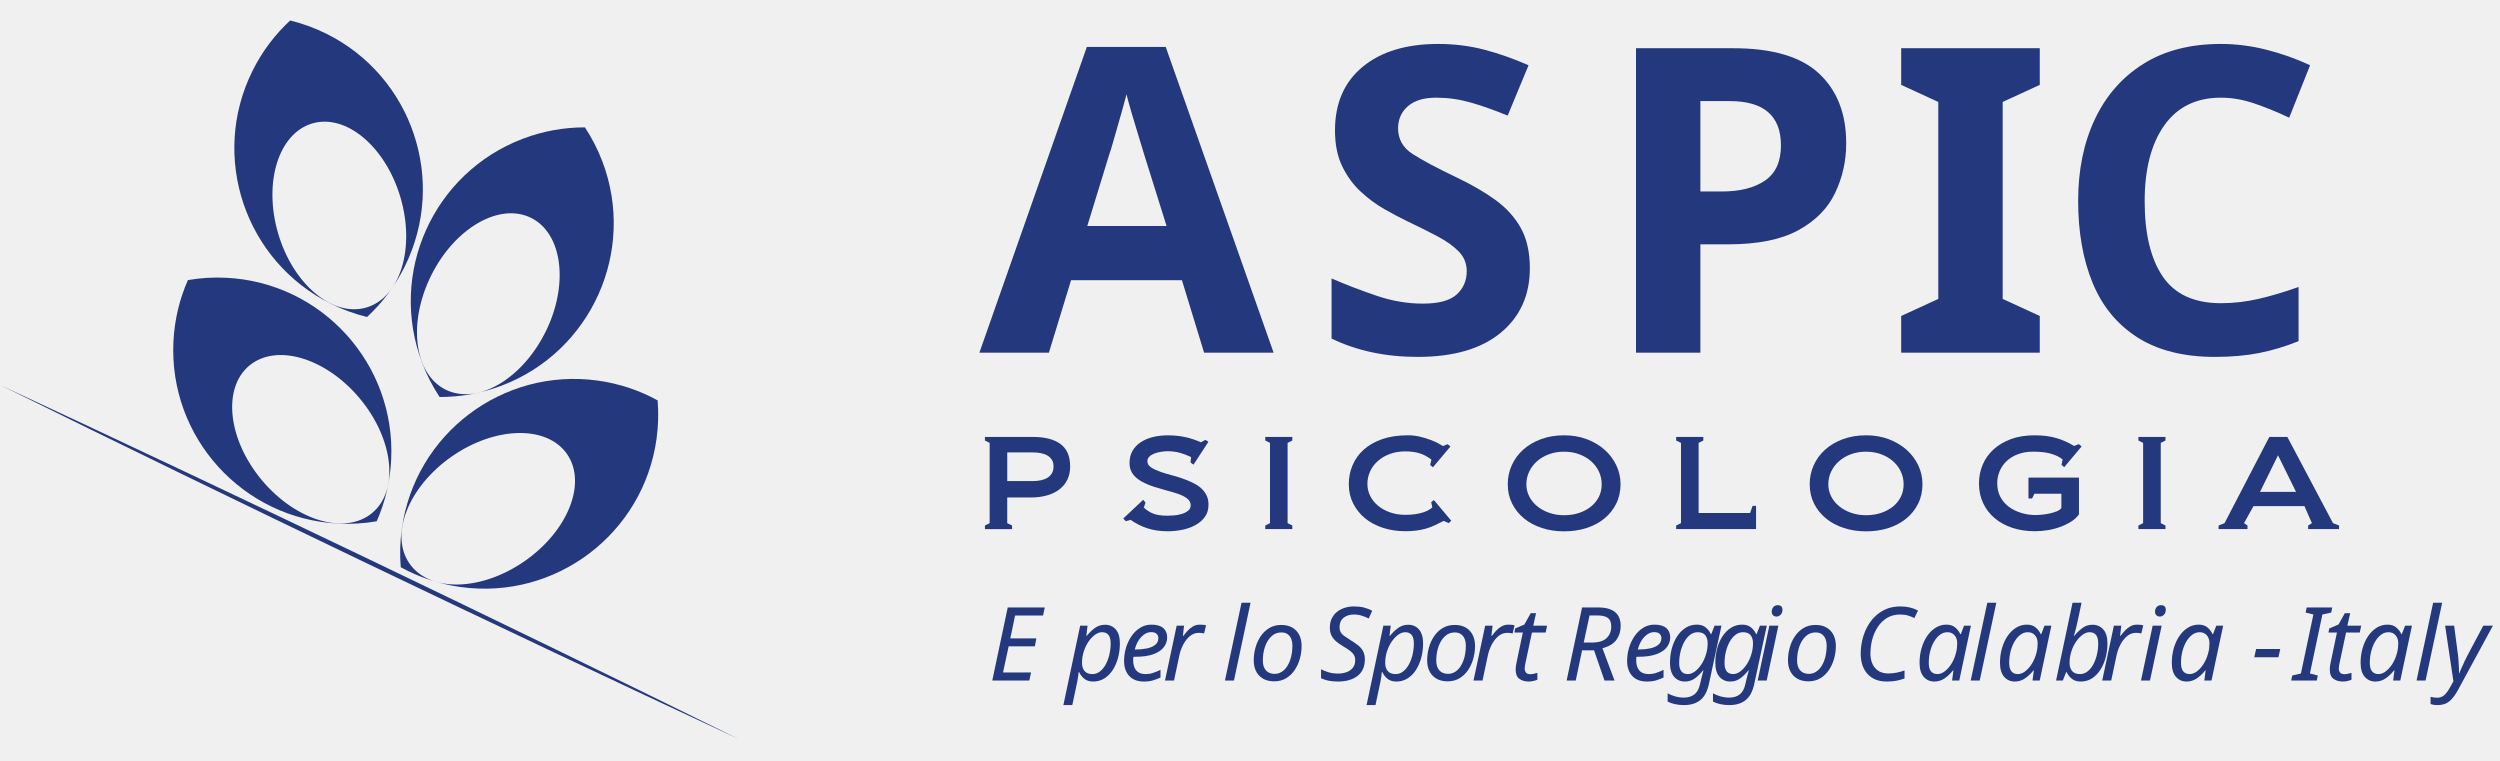
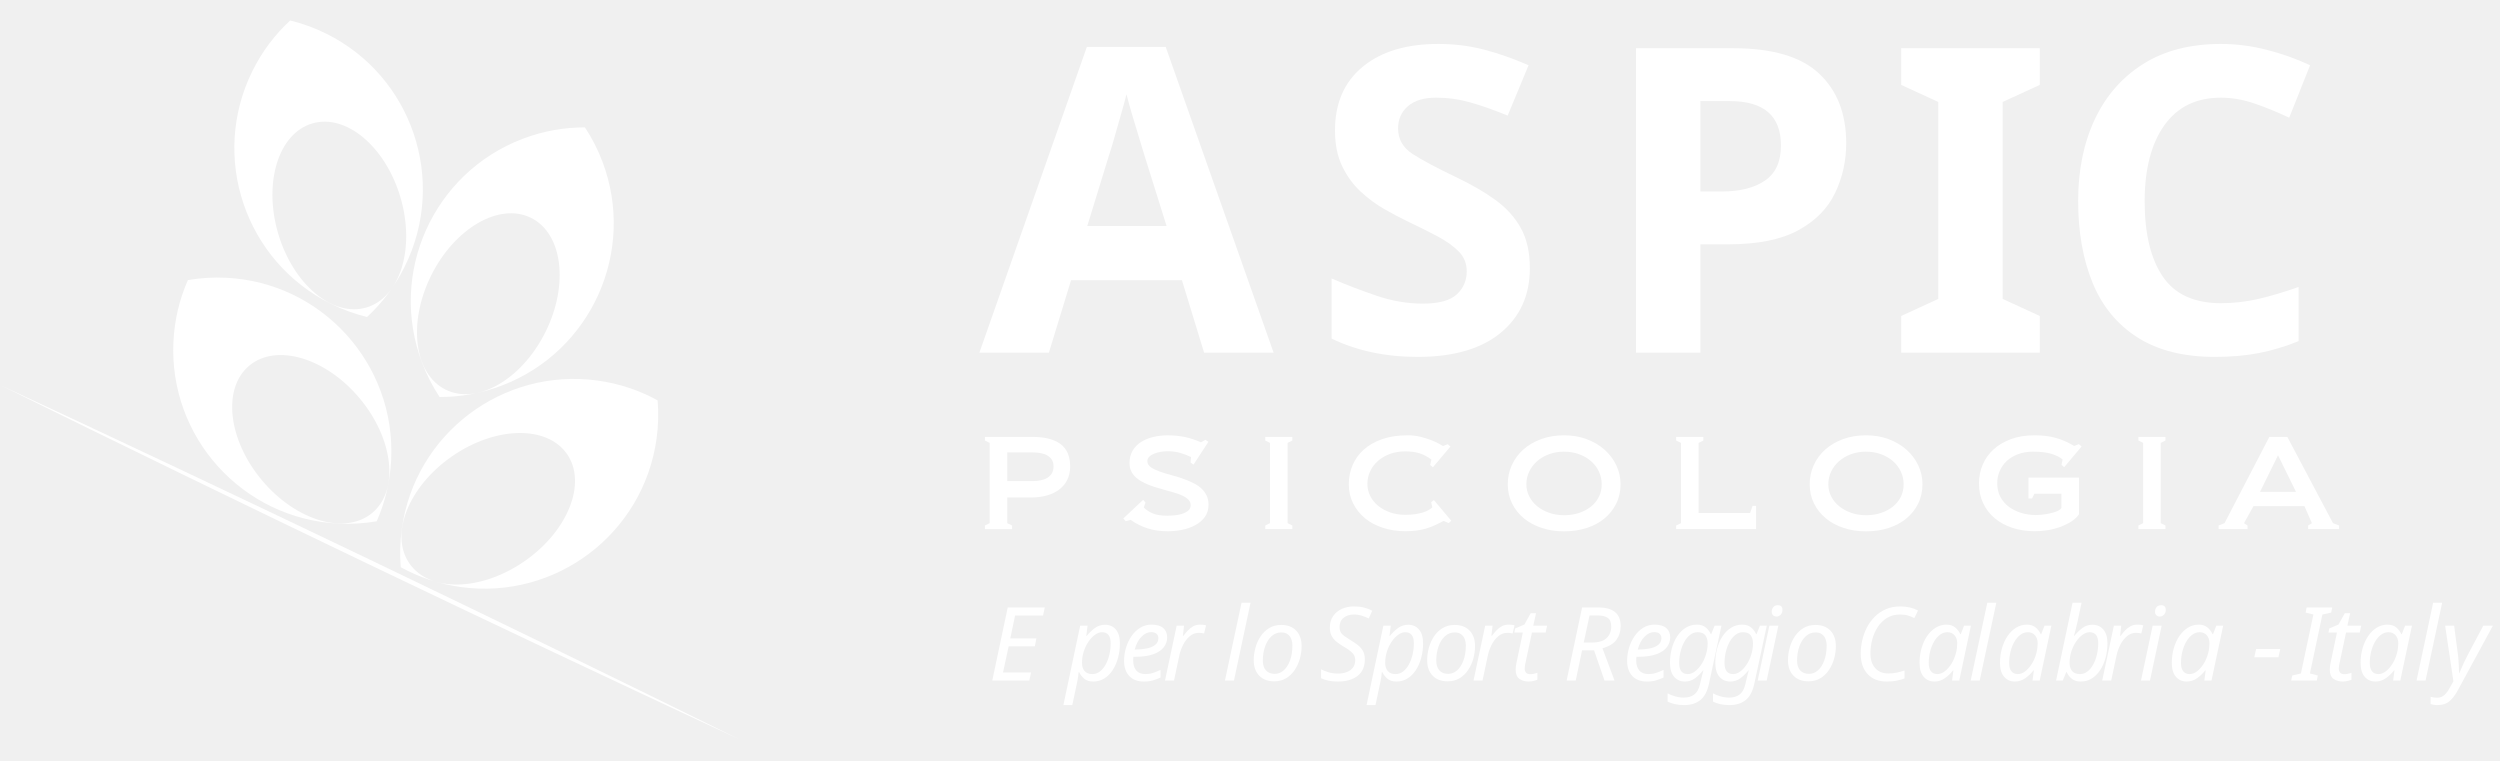
<svg xmlns="http://www.w3.org/2000/svg" id="TAV1" viewBox="0 0 1643.85 500">
  <defs>
    <style>
      .cls-1 {
        letter-spacing: 0em;
      }

      .cls-2 {
        letter-spacing: 0em;
      }

      .cls-3 {
        letter-spacing: 0em;
      }

      .cls-4 {
        font-family: KeplerStd-MediumIt, 'Kepler Std';
        font-size: 67.29px;
        font-style: italic;
        font-weight: 500;
      }

      .cls-4, .cls-5, .cls-6 {
-         fill: #24387d;
+         fill: #fff;
      }

      .cls-7 {
        letter-spacing: 0em;
      }

      .cls-8 {
        letter-spacing: .02em;
      }

      .cls-9 {
        letter-spacing: 0em;
      }

      .cls-10 {
        fill: none;
      }

      .cls-11 {
        letter-spacing: 0em;
      }

      .cls-12 {
        letter-spacing: 0em;
      }

      .cls-13 {
        letter-spacing: 0em;
      }

      .cls-14 {
        letter-spacing: -.02em;
      }

      .cls-15 {
        letter-spacing: 0em;
      }

      .cls-16 {
        letter-spacing: .01em;
      }

      .cls-17 {
        letter-spacing: 0em;
      }

      .cls-18 {
        letter-spacing: 0em;
      }

      .cls-19 {
        letter-spacing: 0em;
      }

      .cls-20 {
        letter-spacing: 0em;
      }

      .cls-21 {
        letter-spacing: 0em;
      }

      .cls-6 {
        font-family: BenguiatProITC-Bold, 'Benguiat Pro ITC';
        font-size: 280.36px;
        font-weight: 700;
      }

      .cls-22 {
        letter-spacing: 0em;
      }

      .cls-23 {
        letter-spacing: 0em;
      }
    </style>
  </defs>
  <g>
    <path class="cls-5" d="M384.61,83.76c-13.59-.04-27.39,2.37-40.84,7.48-58.98,22.42-88.61,88.42-66.18,147.41,3.05,8.03,6.92,15.52,11.46,22.39,13.57.05,27.39-2.37,40.84-7.48,58.98-22.42,88.61-88.42,66.19-147.4-3.06-8.04-6.92-15.52-11.47-22.41ZM358.61,218.42c-15.55,31.18-44.95,48.07-65.67,37.75-20.71-10.33-24.91-43.98-9.37-75.16,15.54-31.16,44.95-48.07,65.67-37.73,20.73,10.33,24.92,43.98,9.38,75.14Z" />
    <path class="cls-10" d="M358.61,218.42c-15.55,31.18-44.95,48.07-65.67,37.75-20.71-10.33-24.91-43.98-9.37-75.16,15.54-31.16,44.95-48.07,65.67-37.73,20.73,10.33,24.92,43.98,9.38,75.14Z" />
    <path class="cls-5" d="M432.41,263.27c-11.9-6.55-25.17-11.07-39.42-13.03-62.5-8.62-120.17,35.06-128.79,97.58-1.17,8.51-1.38,16.93-.69,25.15,11.89,6.55,25.17,11.07,39.42,13.03,62.5,8.62,120.17-35.06,128.79-97.57,1.18-8.52,1.38-16.93.69-25.16ZM344.99,368.95c-28.61,19.9-62.5,20.61-75.73,1.61-13.22-19-.75-50.54,27.84-70.44,28.59-19.89,62.5-20.61,75.72-1.6,13.23,19,.76,50.54-27.83,70.43Z" />
    <path class="cls-5" d="M123.55,184.17c-5.48,12.43-8.81,26.04-9.51,40.42-3.08,63.02,45.51,116.61,108.55,119.7,8.58.42,16.99-.12,25.11-1.53,5.48-12.42,8.81-26.04,9.51-40.42,3.08-63.02-45.51-116.61-108.53-119.7-8.59-.42-16.99.12-25.12,1.53ZM236.51,261.94c22.34,26.74,26.04,60.44,8.27,75.3-17.77,14.84-50.28,5.2-72.62-21.53-22.33-26.73-26.04-60.44-8.26-75.28,17.77-14.85,50.28-5.21,72.61,21.51Z" />
    <path class="cls-10" d="M344.99,368.95c-28.61,19.9-62.5,20.61-75.73,1.61-13.22-19-.75-50.54,27.84-70.44,28.59-19.89,62.5-20.61,75.72-1.6,13.23,19,.76,50.54-27.83,70.43Z" />
    <path class="cls-5" d="M190.81,13.47c-9.99,9.21-18.47,20.36-24.85,33.26-27.98,56.55-4.82,125.09,51.74,153.08,7.7,3.81,15.63,6.67,23.63,8.62,9.98-9.2,18.47-20.36,24.85-33.26,27.98-56.55,4.82-125.09-51.73-153.07-7.71-3.81-15.62-6.67-23.64-8.63ZM263.34,129.87c9.81,33.44-.25,65.81-22.47,72.34-22.21,6.51-48.18-15.3-57.99-48.73-9.8-33.42.25-65.81,22.48-72.32,22.22-6.53,48.18,15.29,57.98,48.71Z" />
    <path class="cls-10" d="M263.34,129.87c9.81,33.44-.25,65.81-22.47,72.34-22.21,6.51-48.18-15.3-57.99-48.73-9.8-33.42.25-65.81,22.48-72.32,22.22-6.53,48.18,15.29,57.98,48.71Z" />
    <path class="cls-5" d="M485.72,485.95C324.2,410.75,159.78,331.96,0,253.12c161.53,75.18,325.93,154,485.72,232.82h0Z" />
  </g>
  <g>
    <text class="cls-6" transform="translate(643.99 231.88)">
      <tspan x="0" y="0">A</tspan>
      <tspan class="cls-13" x="218.68" y="0">S</tspan>
      <tspan class="cls-8" x="406.51" y="0">P</tspan>
      <tspan class="cls-1" x="597.15" y="0">IC</tspan>
    </text>
    <g>
      <path class="cls-5" d="M647.63,347.9v-2.36l3.1-1.55v-52.78l-3.1-1.55v-2.37h31.41c7.99,0,14.1,1.57,18.31,4.7,4.21,3.13,6.32,8.04,6.32,14.73,0,3.32-.64,6.25-1.91,8.81-1.28,2.55-3.06,4.69-5.35,6.4-2.29,1.71-5.01,3-8.16,3.88-3.16.87-6.61,1.31-10.36,1.31h-15.59v16.88l3.18,1.55v2.36h-17.86ZM678.96,316.33c1.96,0,3.78-.17,5.47-.53,1.69-.36,3.14-.92,4.36-1.68,1.22-.77,2.19-1.76,2.9-2.98.7-1.23,1.05-2.7,1.05-4.44s-.35-3.12-1.05-4.28c-.71-1.17-1.68-2.13-2.9-2.86-1.22-.73-2.67-1.26-4.36-1.59-1.69-.33-3.5-.49-5.47-.49h-16.65v18.85h16.65Z" />
      <path class="cls-5" d="M751.67,328.65l1.55,1.8-1.14,3.27c.92.86,1.88,1.63,2.86,2.27.98.66,2.05,1.21,3.22,1.68,1.17.46,2.52.82,4.03,1.06,1.52.24,3.38.37,5.55.37,1.2,0,2.65-.07,4.37-.21,1.71-.13,3.39-.46,5.02-.97,1.63-.52,3-1.23,4.12-2.12,1.12-.9,1.67-2.11,1.67-3.63,0-1.36-.48-2.54-1.43-3.54-.96-1.01-2.22-1.89-3.8-2.65-1.57-.76-3.41-1.44-5.5-2.04-2.09-.59-4.26-1.2-6.49-1.83-2.23-.63-4.49-1.3-6.77-2-2.28-.71-4.4-1.56-6.36-2.53-1.41-.65-2.73-1.41-3.96-2.28-1.22-.87-2.27-1.83-3.14-2.86-.87-1.03-1.55-2.2-2.04-3.51-.49-1.31-.73-2.78-.73-4.4,0-3.16.69-5.9,2.08-8.25,1.39-2.33,3.25-4.24,5.59-5.7,2.34-1.47,5-2.56,7.99-3.27,2.99-.7,6.12-1.06,9.38-1.06,2.18,0,4.21.09,6.08.29,1.88.19,3.7.47,5.47.85,1.77.39,3.49.86,5.18,1.43,1.69.57,3.42,1.24,5.22,2l2.94-1.63,1.95,1.31-9.79,15.01-1.96-1.39.33-3.58c-2.18-1.09-4.55-2-7.1-2.73-2.55-.74-5.3-1.11-8.24-1.11-1.36,0-2.83.13-4.4.37-1.58.25-3.03.63-4.36,1.14-1.34.51-2.44,1.19-3.31,2.04-.87.85-1.31,1.83-1.31,2.98,0,1.63.79,2.98,2.36,4.04,1.58,1.07,3.59,2.03,6.04,2.89,2.45.88,5.19,1.71,8.24,2.49,3.04.79,6.01,1.75,8.89,2.9,1.96.76,3.83,1.62,5.63,2.57,1.79.95,3.36,2.08,4.69,3.39,1.34,1.3,2.39,2.8,3.18,4.49.79,1.68,1.18,3.62,1.18,5.8,0,3.2-.8,5.91-2.41,8.11-1.6,2.21-3.71,4.01-6.32,5.43-2.61,1.41-5.5,2.43-8.69,3.05-3.18.63-6.29.94-9.34.94-4.94,0-9.39-.64-13.34-1.92-3.95-1.27-7.65-3.14-11.14-5.59l-3.18.89-1.63-1.79,13.05-12.24Z" />
      <path class="cls-5" d="M831.97,347.9v-2.36l3.1-1.55v-52.78l-3.1-1.55v-2.37h17.78v2.37l-3.1,1.55v52.78l3.1,1.55v2.36h-17.78Z" />
      <path class="cls-5" d="M899.13,318.25c0,2.82.62,5.47,1.87,7.93,1.25,2.48,2.99,4.62,5.22,6.44,2.23,1.81,4.85,3.25,7.87,4.31,3.02,1.05,6.32,1.59,9.91,1.59,2.5,0,4.7-.14,6.61-.44,1.9-.3,3.56-.67,4.98-1.1,1.41-.43,2.62-.94,3.63-1.52,1.01-.57,1.86-1.18,2.58-1.83l-.74-3.43,1.79-1.39,11.42,13.62-1.71,1.55-3.27-1.47c-2.12,1.09-4.12,2.07-5.99,2.94-1.88.86-3.81,1.59-5.79,2.16-1.99.57-4.08,1-6.28,1.27-2.2.27-4.61.41-7.22.41-5.22,0-10.11-.74-14.64-2.21-4.54-1.47-8.46-3.54-11.75-6.24-3.29-2.69-5.9-5.94-7.83-9.75-1.93-3.8-2.9-8.02-2.9-12.64s.82-8.65,2.49-12.57c1.66-3.91,4.1-7.32,7.34-10.23,3.24-2.91,7.28-5.21,12.11-6.9,4.84-1.68,10.47-2.53,16.89-2.53,2.83,0,5.53.32,8.11.95,2.59.63,4.91,1.35,6.98,2.14,2.07.79,3.79,1.57,5.18,2.34,1.39.77,2.32,1.32,2.82,1.65l3.09-1.24,1.8,1.56-11.51,13.65-1.79-1.55.82-3.51c-1.36-1.03-2.69-1.89-4-2.57-1.3-.69-2.64-1.23-4-1.64-1.36-.41-2.8-.71-4.32-.9-1.52-.19-3.16-.29-4.9-.29-3.7,0-7.06.55-10.07,1.67-3.02,1.12-5.63,2.63-7.83,4.57-2.21,1.92-3.92,4.18-5.14,6.79-1.23,2.61-1.84,5.41-1.84,8.39Z" />
      <path class="cls-5" d="M1028.46,286.23c5.38,0,10.33.84,14.84,2.53,4.52,1.69,8.42,3.99,11.71,6.9,3.29,2.91,5.87,6.32,7.75,10.23,1.88,3.92,2.82,8.11,2.82,12.57s-.94,8.84-2.82,12.64c-1.88,3.81-4.46,7.07-7.75,9.79-3.29,2.72-7.19,4.81-11.71,6.28-4.51,1.47-9.46,2.21-14.84,2.21s-10.09-.74-14.61-2.21c-4.51-1.47-8.43-3.56-11.75-6.28-3.31-2.72-5.93-5.99-7.83-9.79-1.9-3.8-2.85-8.02-2.85-12.64s.88-8.65,2.65-12.57c1.77-3.91,4.27-7.32,7.5-10.23,3.24-2.91,7.14-5.21,11.71-6.9,4.57-1.68,9.63-2.53,15.18-2.53ZM1028.46,296.99c-3.59,0-6.9.56-9.91,1.68-3.02,1.11-5.64,2.64-7.84,4.57-2.2,1.93-3.93,4.2-5.18,6.81-1.25,2.61-1.88,5.4-1.88,8.4,0,2.83.63,5.48,1.88,7.95,1.25,2.48,2.99,4.63,5.22,6.45,2.23,1.82,4.85,3.27,7.87,4.33,3.02,1.06,6.3,1.6,9.84,1.6s6.88-.51,9.87-1.51c2.99-1.01,5.59-2.4,7.79-4.17,2.2-1.76,3.93-3.89,5.18-6.36,1.26-2.47,1.88-5.24,1.88-8.27s-.62-5.8-1.84-8.4c-1.22-2.61-2.94-4.88-5.14-6.81-2.21-1.93-4.8-3.46-7.79-4.57-2.99-1.12-6.3-1.68-9.95-1.68Z" />
      <path class="cls-5" d="M1102.14,347.9v-2.36l3.18-1.55v-52.78l-3.18-1.55v-2.37h17.87v2.37l-3.1,1.55v46.09h33.85l1.63-4.66h2.28v15.25h-52.54Z" />
      <path class="cls-5" d="M1226.99,286.23c5.39,0,10.33.84,14.84,2.53,4.52,1.69,8.42,3.99,11.71,6.9,3.29,2.91,5.88,6.32,7.75,10.23,1.88,3.92,2.81,8.11,2.81,12.57s-.94,8.84-2.81,12.64c-1.87,3.81-4.46,7.07-7.75,9.79-3.29,2.72-7.19,4.81-11.71,6.28-4.51,1.47-9.45,2.21-14.84,2.21s-10.09-.74-14.61-2.21c-4.51-1.47-8.43-3.56-11.74-6.28-3.32-2.72-5.93-5.99-7.84-9.79-1.9-3.8-2.85-8.02-2.85-12.64s.88-8.65,2.65-12.57c1.76-3.91,4.27-7.32,7.5-10.23,3.24-2.91,7.15-5.21,11.71-6.9,4.58-1.68,9.63-2.53,15.18-2.53ZM1226.99,296.99c-3.6,0-6.9.56-9.91,1.68-3.02,1.11-5.63,2.64-7.83,4.57-2.2,1.93-3.93,4.2-5.18,6.81-1.25,2.61-1.87,5.4-1.87,8.4,0,2.83.62,5.48,1.87,7.95,1.25,2.48,2.99,4.63,5.22,6.45,2.23,1.82,4.85,3.27,7.87,4.33,3.03,1.06,6.29,1.6,9.84,1.6s6.88-.51,9.86-1.51c2.99-1.01,5.59-2.4,7.8-4.17,2.2-1.76,3.93-3.89,5.18-6.36,1.24-2.47,1.87-5.24,1.87-8.27s-.61-5.8-1.84-8.4c-1.23-2.61-2.93-4.88-5.13-6.81-2.21-1.93-4.8-3.46-7.8-4.57-3-1.12-6.32-1.68-9.95-1.68Z" />
      <path class="cls-5" d="M1355.42,324.65h-17.71l-1.54,3.1h-2.37v-13.7h33.21v24.17c-1.36,1.9-3.14,3.53-5.34,4.89-2.2,1.35-4.63,2.51-7.26,3.46-2.64.95-5.37,1.64-8.2,2.08-2.83.44-5.54.65-8.16.65-5.37,0-10.31-.74-14.8-2.21-4.49-1.47-8.36-3.57-11.62-6.32-3.27-2.75-5.81-6.05-7.63-9.91-1.83-3.86-2.74-8.22-2.74-13.05,0-4.36.83-8.45,2.45-12.28,1.63-3.84,4.01-7.18,7.14-10.04,3.13-2.85,6.95-5.11,11.46-6.77,4.51-1.66,9.69-2.49,15.51-2.49,2.77,0,5.33.15,7.67.45,2.33.3,4.54.75,6.59,1.35,2.07.59,4.08,1.33,6.01,2.2,1.93.87,3.84,1.87,5.74,3.02l3.1-1.23,1.8,1.55-11.44,13.62-1.78-1.55.74-3.51c-1.69-1.47-4.1-2.69-7.23-3.67-3.13-.98-7.19-1.47-12.14-1.47-3.7,0-7.01.55-9.93,1.64-2.91,1.09-5.38,2.57-7.39,4.44-2.02,1.88-3.57,4.08-4.66,6.62-1.09,2.52-1.64,5.17-1.64,7.94,0,3.49.69,6.53,2.08,9.13,1.4,2.62,3.28,4.79,5.64,6.53,2.37,1.74,5.09,3.07,8.14,4,3.05.92,6.26,1.38,9.64,1.38.7,0,1.86-.06,3.43-.2,1.58-.14,3.26-.38,5.03-.74,1.77-.36,3.42-.83,4.95-1.42,1.53-.6,2.62-1.36,3.27-2.28v-9.39Z" />
      <path class="cls-5" d="M1406.09,347.9v-2.36l3.1-1.55v-52.78l-3.1-1.55v-2.37h17.79v2.37l-3.1,1.55v52.78l3.1,1.55v2.36h-17.79Z" />
      <path class="cls-5" d="M1504.01,287.28l30.03,56.71,3.99,1.55v2.36h-20.32v-2.36l2.45-1.55-4.89-11.18h-33.53l-6.21,11.18,2.3,1.55v2.36h-19.02v-2.36l3.91-1.55,29.46-56.71h11.82ZM1497.89,299.36l-11.83,24.06h23.66l-11.83-24.06Z" />
    </g>
    <text class="cls-4" transform="translate(649.7 447.47)">
      <tspan x="0" y="0">E </tspan>
      <tspan class="cls-12" x="51" y="0">p</tspan>
      <tspan class="cls-22" x="86.19" y="0">e</tspan>
      <tspan x="114.45" y="0">r </tspan>
      <tspan class="cls-15" x="153.94" y="0">l</tspan>
      <tspan x="171.44" y="0">o </tspan>
      <tspan class="cls-16" x="217.66" y="0">S</tspan>
      <tspan class="cls-9" x="250.36" y="0">p</tspan>
      <tspan class="cls-11" x="285.48" y="0">o</tspan>
      <tspan class="cls-17" x="317.31" y="0">r</tspan>
      <tspan x="343.08" y="0">t </tspan>
      <tspan class="cls-21" x="377.66" y="0">R</tspan>
      <tspan class="cls-19" x="416.96" y="0">e</tspan>
      <tspan class="cls-18" x="445.15" y="0">g</tspan>
      <tspan class="cls-23" x="474.96" y="0">g</tspan>
      <tspan class="cls-17" x="504.16" y="0">i</tspan>
      <tspan x="522.73" y="0">o </tspan>
      <tspan class="cls-20" x="568.95" y="0">C</tspan>
      <tspan class="cls-3" x="609.25" y="0">a</tspan>
      <tspan class="cls-7" x="644.31" y="0">l</tspan>
      <tspan x="662.14" y="0">ab</tspan>
      <tspan class="cls-2" x="730.7" y="0">r</tspan>
      <tspan class="cls-7" x="756.2" y="0">i</tspan>
      <tspan x="775.11" y="0">a - </tspan>
      <tspan class="cls-14" x="858.2" y="0">I</tspan>
      <tspan class="cls-15" x="878.39" y="0">t</tspan>
      <tspan x="899.25" y="0">aly </tspan>
    </text>
  </g>
</svg>
